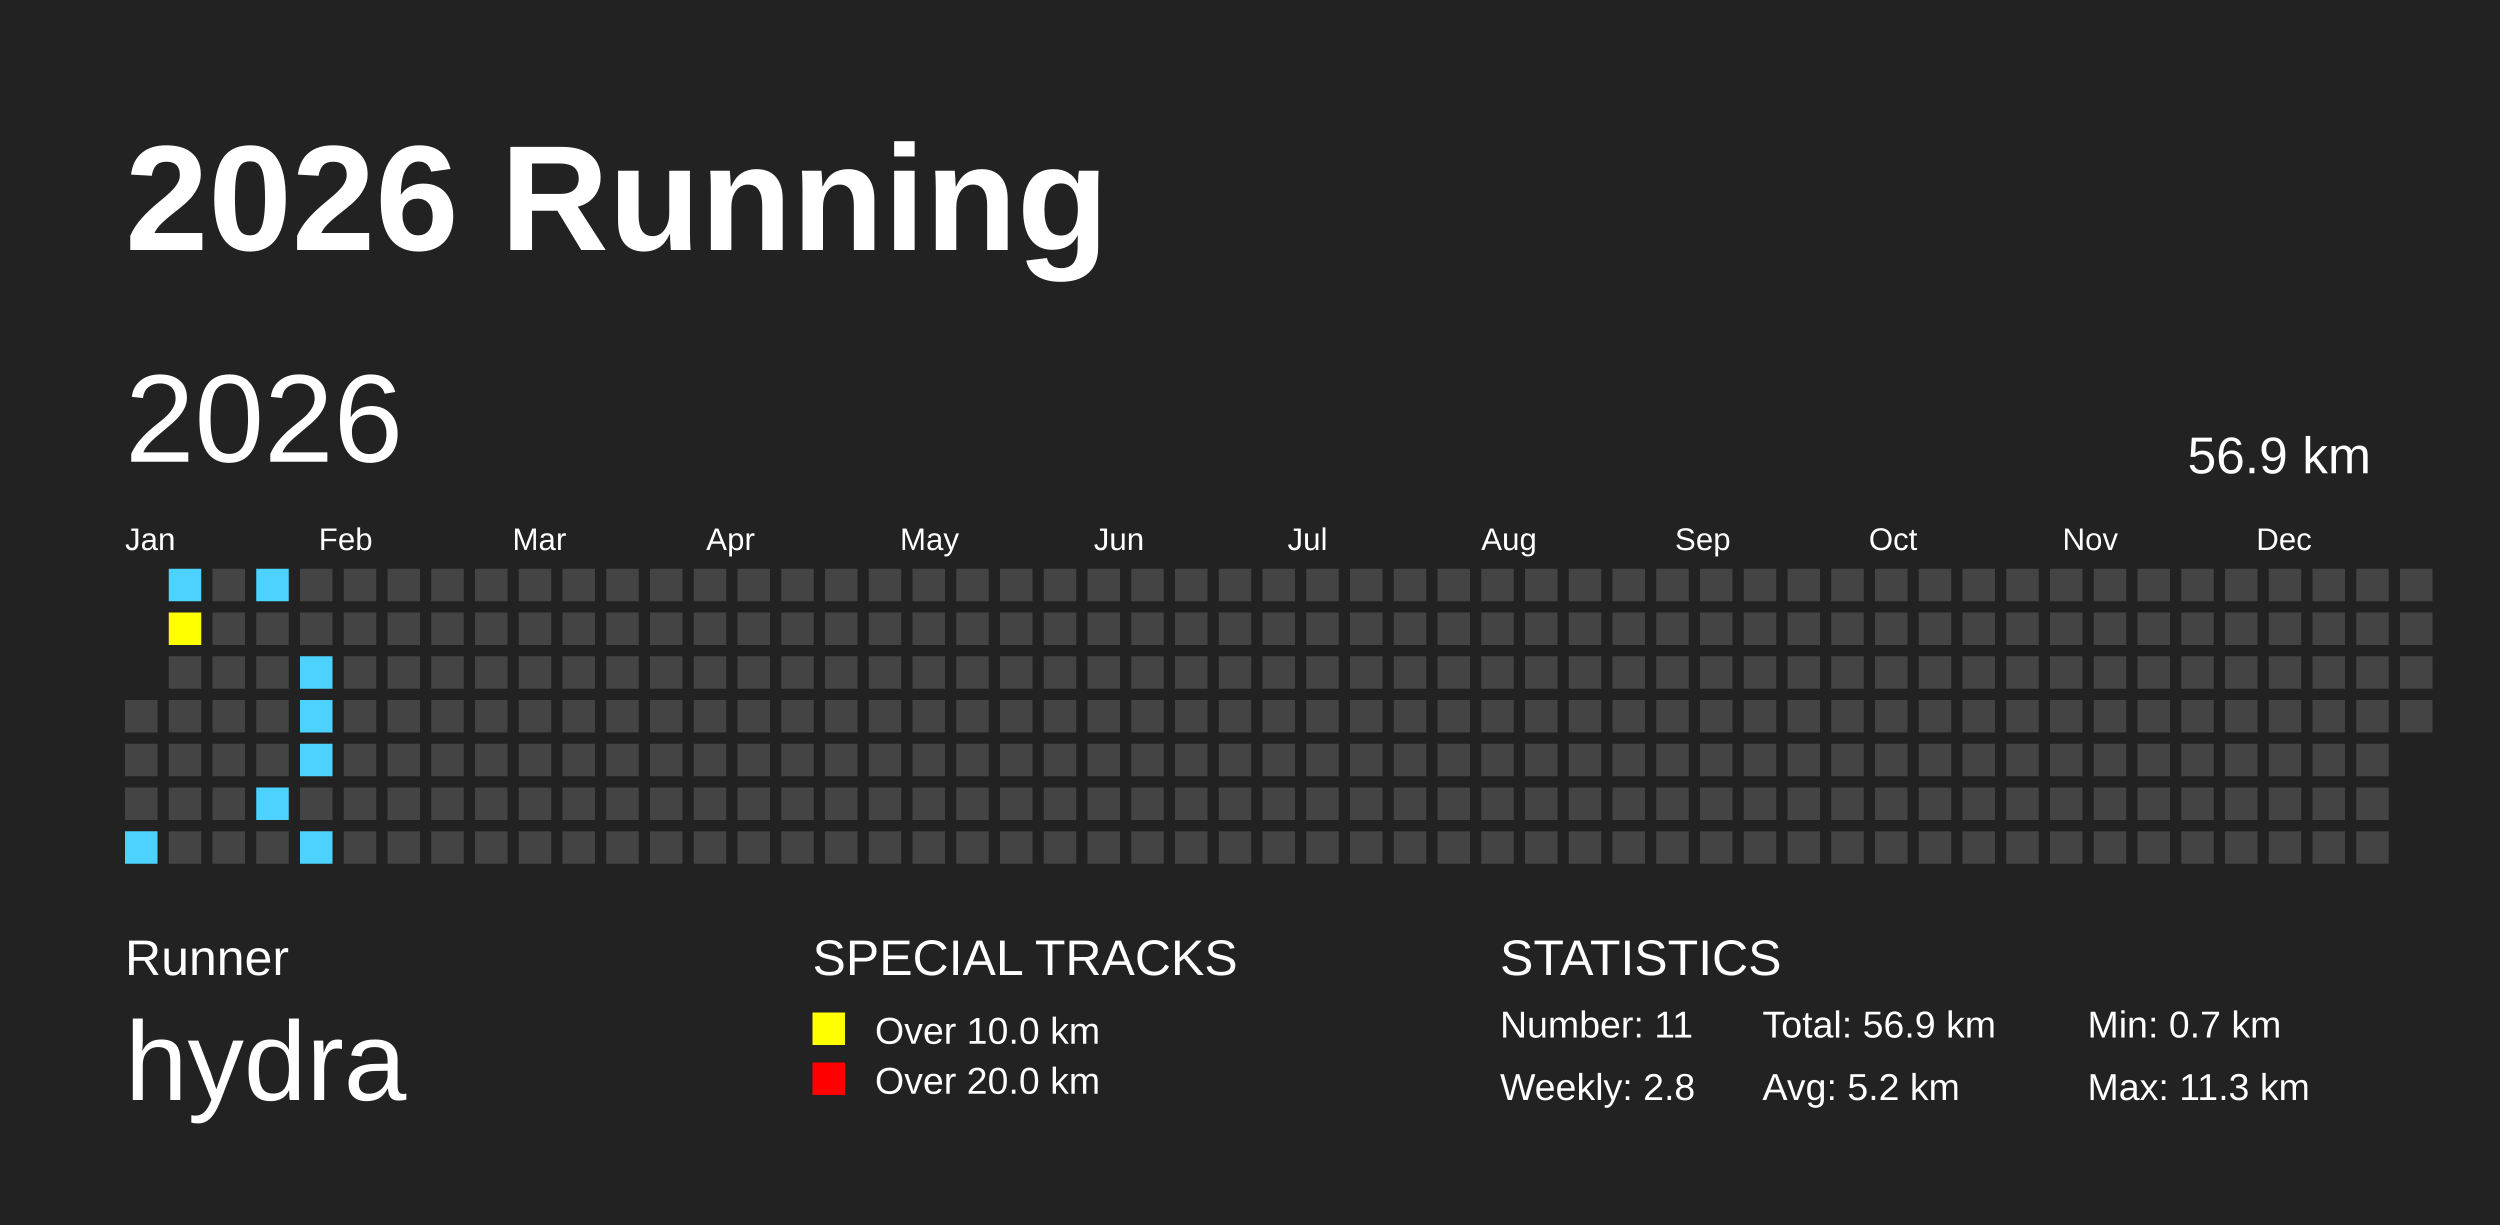
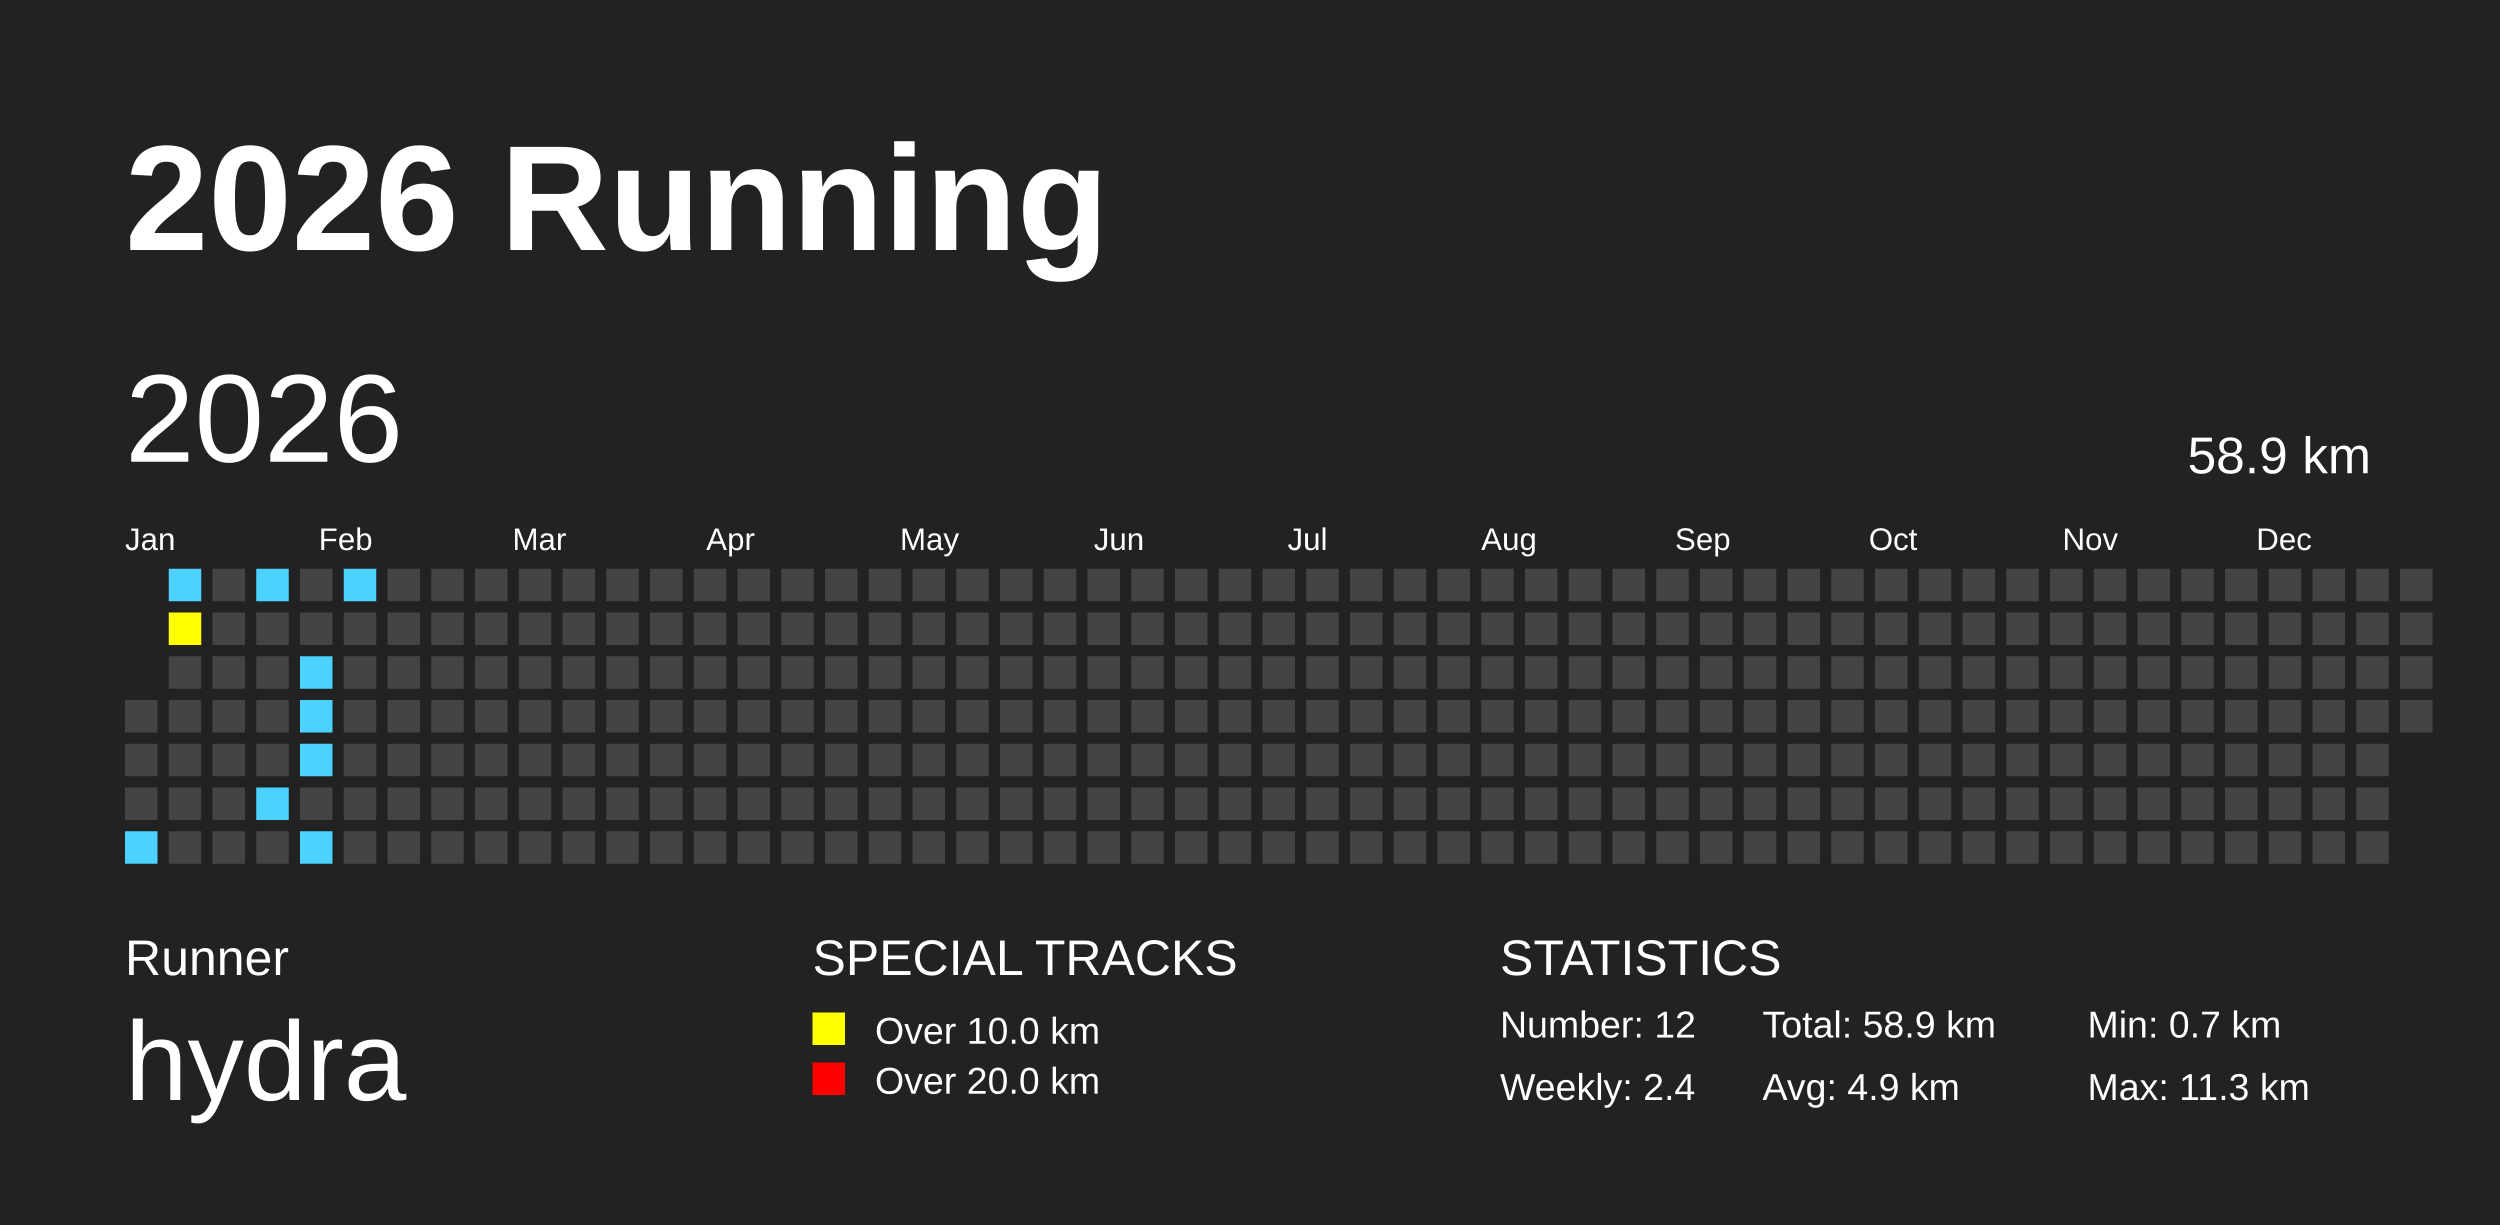
<svg xmlns="http://www.w3.org/2000/svg" baseProfile="full" height="98mm" version="1.1" viewBox="0,0,200,98" width="200mm">
  <defs />
  <rect fill="#222222" height="98" width="200" x="0" y="0" />
  <text fill="#FFFFFF" style="font-size:12px; font-family:Arial; font-weight:bold;" x="10" y="20">2026 Running</text>
  <text fill="#FFFFFF" style="font-size:4px; font-family:Arial" x="10" y="78">Runner</text>
  <text fill="#FFFFFF" style="font-size:9px; font-family:Arial" x="10" y="88">hydra</text>
  <text fill="#FFFFFF" style="font-size:4px; font-family:Arial" x="65" y="78">SPECIAL TRACKS</text>
  <rect fill="yellow" height="2.6" width="2.6" x="65" y="81" />
  <text fill="#FFFFFF" style="font-size:3px; font-family:Arial" x="70" y="83.5">Over 10.0 km</text>
  <rect fill="red" height="2.6" width="2.6" x="65" y="85" />
  <text fill="#FFFFFF" style="font-size:3px; font-family:Arial" x="70" y="87.5">Over 20.0 km</text>
  <text fill="#FFFFFF" style="font-size:4px; font-family:Arial" x="120" y="78">STATISTICS</text>
-   <text fill="#FFFFFF" style="font-size:3px; font-family:Arial" x="120" y="83">Number: 11</text>
-   <text fill="#FFFFFF" style="font-size:3px; font-family:Arial" x="120" y="88">Weekly: 2.8</text>
-   <text fill="#FFFFFF" style="font-size:3px; font-family:Arial" x="141" y="83">Total: 56.9 km</text>
-   <text fill="#FFFFFF" style="font-size:3px; font-family:Arial" x="141" y="88">Avg: 5.2 km</text>
+   <text fill="#FFFFFF" style="font-size:3px; font-family:Arial" x="120" y="83">Number: 12</text>
+   <text fill="#FFFFFF" style="font-size:3px; font-family:Arial" x="120" y="88">Weekly: 2.4</text>
+   <text fill="#FFFFFF" style="font-size:3px; font-family:Arial" x="141" y="83">Total: 58.9 km</text>
+   <text fill="#FFFFFF" style="font-size:3px; font-family:Arial" x="141" y="88">Avg: 4.9 km</text>
  <text fill="#FFFFFF" style="font-size:3px; font-family:Arial" x="167" y="83">Min: 0.7 km</text>
  <text fill="#FFFFFF" style="font-size:3px; font-family:Arial" x="167" y="88">Max: 11.3 km</text>
  <text dominant-baseline="hanging" fill="#FFFFFF" style="font-size:10.0px; font-family:Arial;" x="10" y="30">2026</text>
-   <text dominant-baseline="hanging" fill="#FFFFFF" style="font-size:4.125px; font-family:Arial;" x="175" y="35">56.9 km</text>
+   <text dominant-baseline="hanging" fill="#FFFFFF" style="font-size:4.125px; font-family:Arial;" x="175" y="35">58.9 km</text>
  <text fill="#FFFFFF" style="font-size:2.5px; font-family:Arial" x="10.0" y="44">Jan</text>
  <text fill="#FFFFFF" style="font-size:2.5px; font-family:Arial" x="25.5" y="44">Feb</text>
  <text fill="#FFFFFF" style="font-size:2.5px; font-family:Arial" x="41.0" y="44">Mar</text>
  <text fill="#FFFFFF" style="font-size:2.5px; font-family:Arial" x="56.5" y="44">Apr</text>
  <text fill="#FFFFFF" style="font-size:2.5px; font-family:Arial" x="72.0" y="44">May</text>
  <text fill="#FFFFFF" style="font-size:2.5px; font-family:Arial" x="87.5" y="44">Jun</text>
  <text fill="#FFFFFF" style="font-size:2.5px; font-family:Arial" x="103.0" y="44">Jul</text>
  <text fill="#FFFFFF" style="font-size:2.5px; font-family:Arial" x="118.5" y="44">Aug</text>
  <text fill="#FFFFFF" style="font-size:2.5px; font-family:Arial" x="134.0" y="44">Sep</text>
  <text fill="#FFFFFF" style="font-size:2.5px; font-family:Arial" x="149.5" y="44">Oct</text>
  <text fill="#FFFFFF" style="font-size:2.5px; font-family:Arial" x="165.0" y="44">Nov</text>
  <text fill="#FFFFFF" style="font-size:2.5px; font-family:Arial" x="180.5" y="44">Dec</text>
  <rect fill="#444444" height="2.6" width="2.6" x="10.0" y="56.0" />
  <rect fill="#444444" height="2.6" width="2.6" x="10.0" y="59.5" />
  <rect fill="#444444" height="2.6" width="2.6" x="10.0" y="63.0" />
  <rect fill="#4DD2FF" height="2.6" width="2.6" x="10.0" y="66.5" />
  <rect fill="#4DD2FF" height="2.6" width="2.6" x="13.5" y="45.5" />
  <rect fill="yellow" height="2.6" width="2.6" x="13.5" y="49.0" />
  <rect fill="#444444" height="2.6" width="2.6" x="13.5" y="52.5" />
  <rect fill="#444444" height="2.6" width="2.6" x="13.5" y="56.0" />
  <rect fill="#444444" height="2.6" width="2.6" x="13.5" y="59.5" />
  <rect fill="#444444" height="2.6" width="2.6" x="13.5" y="63.0" />
  <rect fill="#444444" height="2.6" width="2.6" x="13.5" y="66.5" />
  <rect fill="#444444" height="2.6" width="2.6" x="17.0" y="45.5" />
  <rect fill="#444444" height="2.6" width="2.6" x="17.0" y="49.0" />
  <rect fill="#444444" height="2.6" width="2.6" x="17.0" y="52.5" />
  <rect fill="#444444" height="2.6" width="2.6" x="17.0" y="56.0" />
  <rect fill="#444444" height="2.6" width="2.6" x="17.0" y="59.5" />
  <rect fill="#444444" height="2.6" width="2.6" x="17.0" y="63.0" />
  <rect fill="#444444" height="2.6" width="2.6" x="17.0" y="66.5" />
  <rect fill="#4DD2FF" height="2.6" width="2.6" x="20.5" y="45.5" />
  <rect fill="#444444" height="2.6" width="2.6" x="20.5" y="49.0" />
  <rect fill="#444444" height="2.6" width="2.6" x="20.5" y="52.5" />
  <rect fill="#444444" height="2.6" width="2.6" x="20.5" y="56.0" />
  <rect fill="#444444" height="2.6" width="2.6" x="20.5" y="59.5" />
  <rect fill="#4DD2FF" height="2.6" width="2.6" x="20.5" y="63.0" />
  <rect fill="#444444" height="2.6" width="2.6" x="20.5" y="66.5" />
  <rect fill="#444444" height="2.6" width="2.6" x="24.0" y="45.5" />
  <rect fill="#444444" height="2.6" width="2.6" x="24.0" y="49.0" />
  <rect fill="#4DD2FF" height="2.6" width="2.6" x="24.0" y="52.5" />
  <rect fill="#4DD2FF" height="2.6" width="2.6" x="24.0" y="56.0" />
  <rect fill="#4DD2FF" height="2.6" width="2.6" x="24.0" y="59.5" />
  <rect fill="#444444" height="2.6" width="2.6" x="24.0" y="63.0" />
  <rect fill="#4DD2FF" height="2.6" width="2.6" x="24.0" y="66.5" />
-   <rect fill="#444444" height="2.6" width="2.6" x="27.5" y="45.5" />
+   <rect fill="#4DD2FF" height="2.6" width="2.6" x="27.5" y="45.5" />
  <rect fill="#444444" height="2.6" width="2.6" x="27.5" y="49.0" />
  <rect fill="#444444" height="2.6" width="2.6" x="27.5" y="52.5" />
  <rect fill="#444444" height="2.6" width="2.6" x="27.5" y="56.0" />
  <rect fill="#444444" height="2.6" width="2.6" x="27.5" y="59.5" />
  <rect fill="#444444" height="2.6" width="2.6" x="27.5" y="63.0" />
  <rect fill="#444444" height="2.6" width="2.6" x="27.5" y="66.5" />
  <rect fill="#444444" height="2.6" width="2.6" x="31.0" y="45.5" />
  <rect fill="#444444" height="2.6" width="2.6" x="31.0" y="49.0" />
  <rect fill="#444444" height="2.6" width="2.6" x="31.0" y="52.5" />
  <rect fill="#444444" height="2.6" width="2.6" x="31.0" y="56.0" />
  <rect fill="#444444" height="2.6" width="2.6" x="31.0" y="59.5" />
  <rect fill="#444444" height="2.6" width="2.6" x="31.0" y="63.0" />
  <rect fill="#444444" height="2.6" width="2.6" x="31.0" y="66.5" />
  <rect fill="#444444" height="2.6" width="2.6" x="34.5" y="45.5" />
  <rect fill="#444444" height="2.6" width="2.6" x="34.5" y="49.0" />
  <rect fill="#444444" height="2.6" width="2.6" x="34.5" y="52.5" />
  <rect fill="#444444" height="2.6" width="2.6" x="34.5" y="56.0" />
  <rect fill="#444444" height="2.6" width="2.6" x="34.5" y="59.5" />
  <rect fill="#444444" height="2.6" width="2.6" x="34.5" y="63.0" />
  <rect fill="#444444" height="2.6" width="2.6" x="34.5" y="66.5" />
  <rect fill="#444444" height="2.6" width="2.6" x="38.0" y="45.5" />
  <rect fill="#444444" height="2.6" width="2.6" x="38.0" y="49.0" />
  <rect fill="#444444" height="2.6" width="2.6" x="38.0" y="52.5" />
  <rect fill="#444444" height="2.6" width="2.6" x="38.0" y="56.0" />
  <rect fill="#444444" height="2.6" width="2.6" x="38.0" y="59.5" />
  <rect fill="#444444" height="2.6" width="2.6" x="38.0" y="63.0" />
  <rect fill="#444444" height="2.6" width="2.6" x="38.0" y="66.5" />
  <rect fill="#444444" height="2.6" width="2.6" x="41.5" y="45.5" />
  <rect fill="#444444" height="2.6" width="2.6" x="41.5" y="49.0" />
  <rect fill="#444444" height="2.6" width="2.6" x="41.5" y="52.5" />
  <rect fill="#444444" height="2.6" width="2.6" x="41.5" y="56.0" />
  <rect fill="#444444" height="2.6" width="2.6" x="41.5" y="59.5" />
  <rect fill="#444444" height="2.6" width="2.6" x="41.5" y="63.0" />
  <rect fill="#444444" height="2.6" width="2.6" x="41.5" y="66.5" />
  <rect fill="#444444" height="2.6" width="2.6" x="45.0" y="45.5" />
  <rect fill="#444444" height="2.6" width="2.6" x="45.0" y="49.0" />
  <rect fill="#444444" height="2.6" width="2.6" x="45.0" y="52.5" />
  <rect fill="#444444" height="2.6" width="2.6" x="45.0" y="56.0" />
  <rect fill="#444444" height="2.6" width="2.6" x="45.0" y="59.5" />
  <rect fill="#444444" height="2.6" width="2.6" x="45.0" y="63.0" />
  <rect fill="#444444" height="2.6" width="2.6" x="45.0" y="66.5" />
  <rect fill="#444444" height="2.6" width="2.6" x="48.5" y="45.5" />
  <rect fill="#444444" height="2.6" width="2.6" x="48.5" y="49.0" />
  <rect fill="#444444" height="2.6" width="2.6" x="48.5" y="52.5" />
  <rect fill="#444444" height="2.6" width="2.6" x="48.5" y="56.0" />
  <rect fill="#444444" height="2.6" width="2.6" x="48.5" y="59.5" />
  <rect fill="#444444" height="2.6" width="2.6" x="48.5" y="63.0" />
  <rect fill="#444444" height="2.6" width="2.6" x="48.5" y="66.5" />
  <rect fill="#444444" height="2.6" width="2.6" x="52.0" y="45.5" />
  <rect fill="#444444" height="2.6" width="2.6" x="52.0" y="49.0" />
  <rect fill="#444444" height="2.6" width="2.6" x="52.0" y="52.5" />
  <rect fill="#444444" height="2.6" width="2.6" x="52.0" y="56.0" />
  <rect fill="#444444" height="2.6" width="2.6" x="52.0" y="59.5" />
  <rect fill="#444444" height="2.6" width="2.6" x="52.0" y="63.0" />
  <rect fill="#444444" height="2.6" width="2.6" x="52.0" y="66.5" />
  <rect fill="#444444" height="2.6" width="2.6" x="55.5" y="45.5" />
  <rect fill="#444444" height="2.6" width="2.6" x="55.5" y="49.0" />
  <rect fill="#444444" height="2.6" width="2.6" x="55.5" y="52.5" />
  <rect fill="#444444" height="2.6" width="2.6" x="55.5" y="56.0" />
  <rect fill="#444444" height="2.6" width="2.6" x="55.5" y="59.5" />
  <rect fill="#444444" height="2.6" width="2.6" x="55.5" y="63.0" />
  <rect fill="#444444" height="2.6" width="2.6" x="55.5" y="66.5" />
  <rect fill="#444444" height="2.6" width="2.6" x="59.0" y="45.5" />
  <rect fill="#444444" height="2.6" width="2.6" x="59.0" y="49.0" />
  <rect fill="#444444" height="2.6" width="2.6" x="59.0" y="52.5" />
  <rect fill="#444444" height="2.6" width="2.6" x="59.0" y="56.0" />
  <rect fill="#444444" height="2.6" width="2.6" x="59.0" y="59.5" />
  <rect fill="#444444" height="2.6" width="2.6" x="59.0" y="63.0" />
  <rect fill="#444444" height="2.6" width="2.6" x="59.0" y="66.5" />
  <rect fill="#444444" height="2.6" width="2.6" x="62.5" y="45.5" />
  <rect fill="#444444" height="2.6" width="2.6" x="62.5" y="49.0" />
  <rect fill="#444444" height="2.6" width="2.6" x="62.5" y="52.5" />
  <rect fill="#444444" height="2.6" width="2.6" x="62.5" y="56.0" />
  <rect fill="#444444" height="2.6" width="2.6" x="62.5" y="59.5" />
  <rect fill="#444444" height="2.6" width="2.6" x="62.5" y="63.0" />
  <rect fill="#444444" height="2.6" width="2.6" x="62.5" y="66.5" />
  <rect fill="#444444" height="2.6" width="2.6" x="66.0" y="45.5" />
  <rect fill="#444444" height="2.6" width="2.6" x="66.0" y="49.0" />
  <rect fill="#444444" height="2.6" width="2.6" x="66.0" y="52.5" />
  <rect fill="#444444" height="2.6" width="2.6" x="66.0" y="56.0" />
  <rect fill="#444444" height="2.6" width="2.6" x="66.0" y="59.5" />
  <rect fill="#444444" height="2.6" width="2.6" x="66.0" y="63.0" />
  <rect fill="#444444" height="2.6" width="2.6" x="66.0" y="66.5" />
  <rect fill="#444444" height="2.6" width="2.6" x="69.5" y="45.5" />
  <rect fill="#444444" height="2.6" width="2.6" x="69.5" y="49.0" />
  <rect fill="#444444" height="2.6" width="2.6" x="69.5" y="52.5" />
  <rect fill="#444444" height="2.6" width="2.6" x="69.5" y="56.0" />
  <rect fill="#444444" height="2.6" width="2.6" x="69.5" y="59.5" />
  <rect fill="#444444" height="2.6" width="2.6" x="69.5" y="63.0" />
  <rect fill="#444444" height="2.6" width="2.6" x="69.5" y="66.5" />
  <rect fill="#444444" height="2.6" width="2.6" x="73.0" y="45.5" />
  <rect fill="#444444" height="2.6" width="2.6" x="73.0" y="49.0" />
  <rect fill="#444444" height="2.6" width="2.6" x="73.0" y="52.5" />
  <rect fill="#444444" height="2.6" width="2.6" x="73.0" y="56.0" />
  <rect fill="#444444" height="2.6" width="2.6" x="73.0" y="59.5" />
  <rect fill="#444444" height="2.6" width="2.6" x="73.0" y="63.0" />
  <rect fill="#444444" height="2.6" width="2.6" x="73.0" y="66.5" />
  <rect fill="#444444" height="2.6" width="2.6" x="76.5" y="45.5" />
  <rect fill="#444444" height="2.6" width="2.6" x="76.5" y="49.0" />
  <rect fill="#444444" height="2.6" width="2.6" x="76.5" y="52.5" />
  <rect fill="#444444" height="2.6" width="2.6" x="76.5" y="56.0" />
  <rect fill="#444444" height="2.6" width="2.6" x="76.5" y="59.5" />
  <rect fill="#444444" height="2.6" width="2.6" x="76.5" y="63.0" />
  <rect fill="#444444" height="2.6" width="2.6" x="76.5" y="66.5" />
  <rect fill="#444444" height="2.6" width="2.6" x="80.0" y="45.5" />
  <rect fill="#444444" height="2.6" width="2.6" x="80.0" y="49.0" />
  <rect fill="#444444" height="2.6" width="2.6" x="80.0" y="52.5" />
  <rect fill="#444444" height="2.6" width="2.6" x="80.0" y="56.0" />
  <rect fill="#444444" height="2.6" width="2.6" x="80.0" y="59.5" />
  <rect fill="#444444" height="2.6" width="2.6" x="80.0" y="63.0" />
  <rect fill="#444444" height="2.6" width="2.6" x="80.0" y="66.5" />
  <rect fill="#444444" height="2.6" width="2.6" x="83.5" y="45.5" />
  <rect fill="#444444" height="2.6" width="2.6" x="83.5" y="49.0" />
  <rect fill="#444444" height="2.6" width="2.6" x="83.5" y="52.5" />
  <rect fill="#444444" height="2.6" width="2.6" x="83.5" y="56.0" />
  <rect fill="#444444" height="2.6" width="2.6" x="83.5" y="59.5" />
  <rect fill="#444444" height="2.6" width="2.6" x="83.5" y="63.0" />
  <rect fill="#444444" height="2.6" width="2.6" x="83.5" y="66.5" />
  <rect fill="#444444" height="2.6" width="2.6" x="87.0" y="45.5" />
  <rect fill="#444444" height="2.6" width="2.6" x="87.0" y="49.0" />
  <rect fill="#444444" height="2.6" width="2.6" x="87.0" y="52.5" />
  <rect fill="#444444" height="2.6" width="2.6" x="87.0" y="56.0" />
  <rect fill="#444444" height="2.6" width="2.6" x="87.0" y="59.5" />
  <rect fill="#444444" height="2.6" width="2.6" x="87.0" y="63.0" />
  <rect fill="#444444" height="2.6" width="2.6" x="87.0" y="66.5" />
  <rect fill="#444444" height="2.6" width="2.6" x="90.5" y="45.5" />
  <rect fill="#444444" height="2.6" width="2.6" x="90.5" y="49.0" />
  <rect fill="#444444" height="2.6" width="2.6" x="90.5" y="52.5" />
  <rect fill="#444444" height="2.6" width="2.6" x="90.5" y="56.0" />
  <rect fill="#444444" height="2.6" width="2.6" x="90.5" y="59.5" />
  <rect fill="#444444" height="2.6" width="2.6" x="90.5" y="63.0" />
  <rect fill="#444444" height="2.6" width="2.6" x="90.5" y="66.5" />
  <rect fill="#444444" height="2.6" width="2.6" x="94.0" y="45.5" />
  <rect fill="#444444" height="2.6" width="2.6" x="94.0" y="49.0" />
  <rect fill="#444444" height="2.6" width="2.6" x="94.0" y="52.5" />
  <rect fill="#444444" height="2.6" width="2.6" x="94.0" y="56.0" />
  <rect fill="#444444" height="2.6" width="2.6" x="94.0" y="59.5" />
  <rect fill="#444444" height="2.6" width="2.6" x="94.0" y="63.0" />
  <rect fill="#444444" height="2.6" width="2.6" x="94.0" y="66.5" />
  <rect fill="#444444" height="2.6" width="2.6" x="97.5" y="45.5" />
  <rect fill="#444444" height="2.6" width="2.6" x="97.5" y="49.0" />
  <rect fill="#444444" height="2.6" width="2.6" x="97.5" y="52.5" />
  <rect fill="#444444" height="2.6" width="2.6" x="97.5" y="56.0" />
  <rect fill="#444444" height="2.6" width="2.6" x="97.5" y="59.5" />
  <rect fill="#444444" height="2.6" width="2.6" x="97.5" y="63.0" />
  <rect fill="#444444" height="2.6" width="2.6" x="97.5" y="66.5" />
  <rect fill="#444444" height="2.6" width="2.6" x="101.0" y="45.5" />
  <rect fill="#444444" height="2.6" width="2.6" x="101.0" y="49.0" />
  <rect fill="#444444" height="2.6" width="2.6" x="101.0" y="52.5" />
  <rect fill="#444444" height="2.6" width="2.6" x="101.0" y="56.0" />
  <rect fill="#444444" height="2.6" width="2.6" x="101.0" y="59.5" />
  <rect fill="#444444" height="2.6" width="2.6" x="101.0" y="63.0" />
  <rect fill="#444444" height="2.6" width="2.6" x="101.0" y="66.5" />
  <rect fill="#444444" height="2.6" width="2.6" x="104.5" y="45.5" />
  <rect fill="#444444" height="2.6" width="2.6" x="104.5" y="49.0" />
  <rect fill="#444444" height="2.6" width="2.6" x="104.5" y="52.5" />
  <rect fill="#444444" height="2.6" width="2.6" x="104.5" y="56.0" />
  <rect fill="#444444" height="2.6" width="2.6" x="104.5" y="59.5" />
  <rect fill="#444444" height="2.6" width="2.6" x="104.5" y="63.0" />
  <rect fill="#444444" height="2.6" width="2.6" x="104.5" y="66.5" />
  <rect fill="#444444" height="2.6" width="2.6" x="108.0" y="45.5" />
  <rect fill="#444444" height="2.6" width="2.6" x="108.0" y="49.0" />
  <rect fill="#444444" height="2.6" width="2.6" x="108.0" y="52.5" />
  <rect fill="#444444" height="2.6" width="2.6" x="108.0" y="56.0" />
  <rect fill="#444444" height="2.6" width="2.6" x="108.0" y="59.5" />
  <rect fill="#444444" height="2.6" width="2.6" x="108.0" y="63.0" />
  <rect fill="#444444" height="2.6" width="2.6" x="108.0" y="66.5" />
  <rect fill="#444444" height="2.6" width="2.6" x="111.5" y="45.5" />
  <rect fill="#444444" height="2.6" width="2.6" x="111.5" y="49.0" />
  <rect fill="#444444" height="2.6" width="2.6" x="111.5" y="52.5" />
  <rect fill="#444444" height="2.6" width="2.6" x="111.5" y="56.0" />
  <rect fill="#444444" height="2.6" width="2.6" x="111.5" y="59.5" />
  <rect fill="#444444" height="2.6" width="2.6" x="111.5" y="63.0" />
  <rect fill="#444444" height="2.6" width="2.6" x="111.5" y="66.5" />
  <rect fill="#444444" height="2.6" width="2.6" x="115.0" y="45.5" />
  <rect fill="#444444" height="2.6" width="2.6" x="115.0" y="49.0" />
  <rect fill="#444444" height="2.6" width="2.6" x="115.0" y="52.5" />
  <rect fill="#444444" height="2.6" width="2.6" x="115.0" y="56.0" />
  <rect fill="#444444" height="2.6" width="2.6" x="115.0" y="59.5" />
  <rect fill="#444444" height="2.6" width="2.6" x="115.0" y="63.0" />
  <rect fill="#444444" height="2.6" width="2.6" x="115.0" y="66.5" />
  <rect fill="#444444" height="2.6" width="2.6" x="118.5" y="45.5" />
  <rect fill="#444444" height="2.6" width="2.6" x="118.5" y="49.0" />
  <rect fill="#444444" height="2.6" width="2.6" x="118.5" y="52.5" />
  <rect fill="#444444" height="2.6" width="2.6" x="118.5" y="56.0" />
  <rect fill="#444444" height="2.6" width="2.6" x="118.5" y="59.5" />
  <rect fill="#444444" height="2.6" width="2.6" x="118.5" y="63.0" />
  <rect fill="#444444" height="2.6" width="2.6" x="118.5" y="66.5" />
  <rect fill="#444444" height="2.6" width="2.6" x="122.0" y="45.5" />
  <rect fill="#444444" height="2.6" width="2.6" x="122.0" y="49.0" />
  <rect fill="#444444" height="2.6" width="2.6" x="122.0" y="52.5" />
  <rect fill="#444444" height="2.6" width="2.6" x="122.0" y="56.0" />
  <rect fill="#444444" height="2.6" width="2.6" x="122.0" y="59.5" />
  <rect fill="#444444" height="2.6" width="2.6" x="122.0" y="63.0" />
  <rect fill="#444444" height="2.6" width="2.6" x="122.0" y="66.5" />
  <rect fill="#444444" height="2.6" width="2.6" x="125.5" y="45.5" />
  <rect fill="#444444" height="2.6" width="2.6" x="125.5" y="49.0" />
  <rect fill="#444444" height="2.6" width="2.6" x="125.5" y="52.5" />
  <rect fill="#444444" height="2.6" width="2.6" x="125.5" y="56.0" />
  <rect fill="#444444" height="2.6" width="2.6" x="125.5" y="59.5" />
  <rect fill="#444444" height="2.6" width="2.6" x="125.5" y="63.0" />
  <rect fill="#444444" height="2.6" width="2.6" x="125.5" y="66.5" />
  <rect fill="#444444" height="2.6" width="2.6" x="129.0" y="45.5" />
  <rect fill="#444444" height="2.6" width="2.6" x="129.0" y="49.0" />
  <rect fill="#444444" height="2.6" width="2.6" x="129.0" y="52.5" />
  <rect fill="#444444" height="2.6" width="2.6" x="129.0" y="56.0" />
  <rect fill="#444444" height="2.6" width="2.6" x="129.0" y="59.5" />
  <rect fill="#444444" height="2.6" width="2.6" x="129.0" y="63.0" />
  <rect fill="#444444" height="2.6" width="2.6" x="129.0" y="66.5" />
  <rect fill="#444444" height="2.6" width="2.6" x="132.5" y="45.5" />
  <rect fill="#444444" height="2.6" width="2.6" x="132.5" y="49.0" />
  <rect fill="#444444" height="2.6" width="2.6" x="132.5" y="52.5" />
  <rect fill="#444444" height="2.6" width="2.6" x="132.5" y="56.0" />
  <rect fill="#444444" height="2.6" width="2.6" x="132.5" y="59.5" />
  <rect fill="#444444" height="2.6" width="2.6" x="132.5" y="63.0" />
  <rect fill="#444444" height="2.6" width="2.6" x="132.5" y="66.5" />
  <rect fill="#444444" height="2.6" width="2.6" x="136.0" y="45.5" />
  <rect fill="#444444" height="2.6" width="2.6" x="136.0" y="49.0" />
  <rect fill="#444444" height="2.6" width="2.6" x="136.0" y="52.5" />
  <rect fill="#444444" height="2.6" width="2.6" x="136.0" y="56.0" />
  <rect fill="#444444" height="2.6" width="2.6" x="136.0" y="59.5" />
  <rect fill="#444444" height="2.6" width="2.6" x="136.0" y="63.0" />
  <rect fill="#444444" height="2.6" width="2.6" x="136.0" y="66.5" />
  <rect fill="#444444" height="2.6" width="2.6" x="139.5" y="45.5" />
  <rect fill="#444444" height="2.6" width="2.6" x="139.5" y="49.0" />
  <rect fill="#444444" height="2.6" width="2.6" x="139.5" y="52.5" />
  <rect fill="#444444" height="2.6" width="2.6" x="139.5" y="56.0" />
  <rect fill="#444444" height="2.6" width="2.6" x="139.5" y="59.5" />
  <rect fill="#444444" height="2.6" width="2.6" x="139.5" y="63.0" />
  <rect fill="#444444" height="2.6" width="2.6" x="139.5" y="66.5" />
  <rect fill="#444444" height="2.6" width="2.6" x="143.0" y="45.5" />
  <rect fill="#444444" height="2.6" width="2.6" x="143.0" y="49.0" />
  <rect fill="#444444" height="2.6" width="2.6" x="143.0" y="52.5" />
  <rect fill="#444444" height="2.6" width="2.6" x="143.0" y="56.0" />
  <rect fill="#444444" height="2.6" width="2.6" x="143.0" y="59.5" />
  <rect fill="#444444" height="2.6" width="2.6" x="143.0" y="63.0" />
  <rect fill="#444444" height="2.6" width="2.6" x="143.0" y="66.5" />
  <rect fill="#444444" height="2.6" width="2.6" x="146.5" y="45.5" />
  <rect fill="#444444" height="2.6" width="2.6" x="146.5" y="49.0" />
  <rect fill="#444444" height="2.6" width="2.6" x="146.5" y="52.5" />
  <rect fill="#444444" height="2.6" width="2.6" x="146.5" y="56.0" />
  <rect fill="#444444" height="2.6" width="2.6" x="146.5" y="59.5" />
  <rect fill="#444444" height="2.6" width="2.6" x="146.5" y="63.0" />
  <rect fill="#444444" height="2.6" width="2.6" x="146.5" y="66.5" />
  <rect fill="#444444" height="2.6" width="2.6" x="150.0" y="45.5" />
  <rect fill="#444444" height="2.6" width="2.6" x="150.0" y="49.0" />
  <rect fill="#444444" height="2.6" width="2.6" x="150.0" y="52.5" />
  <rect fill="#444444" height="2.6" width="2.6" x="150.0" y="56.0" />
  <rect fill="#444444" height="2.6" width="2.6" x="150.0" y="59.5" />
  <rect fill="#444444" height="2.6" width="2.6" x="150.0" y="63.0" />
  <rect fill="#444444" height="2.6" width="2.6" x="150.0" y="66.5" />
  <rect fill="#444444" height="2.6" width="2.6" x="153.5" y="45.5" />
  <rect fill="#444444" height="2.6" width="2.6" x="153.5" y="49.0" />
  <rect fill="#444444" height="2.6" width="2.6" x="153.5" y="52.5" />
  <rect fill="#444444" height="2.6" width="2.6" x="153.5" y="56.0" />
  <rect fill="#444444" height="2.6" width="2.6" x="153.5" y="59.5" />
  <rect fill="#444444" height="2.6" width="2.6" x="153.5" y="63.0" />
  <rect fill="#444444" height="2.6" width="2.6" x="153.5" y="66.5" />
  <rect fill="#444444" height="2.6" width="2.6" x="157.0" y="45.5" />
  <rect fill="#444444" height="2.6" width="2.6" x="157.0" y="49.0" />
  <rect fill="#444444" height="2.6" width="2.6" x="157.0" y="52.5" />
  <rect fill="#444444" height="2.6" width="2.6" x="157.0" y="56.0" />
  <rect fill="#444444" height="2.6" width="2.6" x="157.0" y="59.5" />
  <rect fill="#444444" height="2.6" width="2.6" x="157.0" y="63.0" />
  <rect fill="#444444" height="2.6" width="2.6" x="157.0" y="66.5" />
  <rect fill="#444444" height="2.6" width="2.6" x="160.5" y="45.5" />
  <rect fill="#444444" height="2.6" width="2.6" x="160.5" y="49.0" />
  <rect fill="#444444" height="2.6" width="2.6" x="160.5" y="52.5" />
  <rect fill="#444444" height="2.6" width="2.6" x="160.5" y="56.0" />
  <rect fill="#444444" height="2.6" width="2.6" x="160.5" y="59.5" />
  <rect fill="#444444" height="2.6" width="2.6" x="160.5" y="63.0" />
  <rect fill="#444444" height="2.6" width="2.6" x="160.5" y="66.5" />
  <rect fill="#444444" height="2.6" width="2.6" x="164.0" y="45.5" />
  <rect fill="#444444" height="2.6" width="2.6" x="164.0" y="49.0" />
  <rect fill="#444444" height="2.6" width="2.6" x="164.0" y="52.5" />
  <rect fill="#444444" height="2.6" width="2.6" x="164.0" y="56.0" />
  <rect fill="#444444" height="2.6" width="2.6" x="164.0" y="59.5" />
  <rect fill="#444444" height="2.6" width="2.6" x="164.0" y="63.0" />
  <rect fill="#444444" height="2.6" width="2.6" x="164.0" y="66.5" />
  <rect fill="#444444" height="2.6" width="2.6" x="167.5" y="45.5" />
  <rect fill="#444444" height="2.6" width="2.6" x="167.5" y="49.0" />
  <rect fill="#444444" height="2.6" width="2.6" x="167.5" y="52.5" />
  <rect fill="#444444" height="2.6" width="2.6" x="167.5" y="56.0" />
  <rect fill="#444444" height="2.6" width="2.6" x="167.5" y="59.5" />
  <rect fill="#444444" height="2.6" width="2.6" x="167.5" y="63.0" />
  <rect fill="#444444" height="2.6" width="2.6" x="167.5" y="66.5" />
  <rect fill="#444444" height="2.6" width="2.6" x="171.0" y="45.5" />
  <rect fill="#444444" height="2.6" width="2.6" x="171.0" y="49.0" />
  <rect fill="#444444" height="2.6" width="2.6" x="171.0" y="52.5" />
  <rect fill="#444444" height="2.6" width="2.6" x="171.0" y="56.0" />
  <rect fill="#444444" height="2.6" width="2.6" x="171.0" y="59.5" />
  <rect fill="#444444" height="2.6" width="2.6" x="171.0" y="63.0" />
  <rect fill="#444444" height="2.6" width="2.6" x="171.0" y="66.5" />
  <rect fill="#444444" height="2.6" width="2.6" x="174.5" y="45.5" />
  <rect fill="#444444" height="2.6" width="2.6" x="174.5" y="49.0" />
  <rect fill="#444444" height="2.6" width="2.6" x="174.5" y="52.5" />
  <rect fill="#444444" height="2.6" width="2.6" x="174.5" y="56.0" />
  <rect fill="#444444" height="2.6" width="2.6" x="174.5" y="59.5" />
  <rect fill="#444444" height="2.6" width="2.6" x="174.5" y="63.0" />
  <rect fill="#444444" height="2.6" width="2.6" x="174.5" y="66.5" />
  <rect fill="#444444" height="2.6" width="2.6" x="178.0" y="45.5" />
  <rect fill="#444444" height="2.6" width="2.6" x="178.0" y="49.0" />
  <rect fill="#444444" height="2.6" width="2.6" x="178.0" y="52.5" />
  <rect fill="#444444" height="2.6" width="2.6" x="178.0" y="56.0" />
  <rect fill="#444444" height="2.6" width="2.6" x="178.0" y="59.5" />
  <rect fill="#444444" height="2.6" width="2.6" x="178.0" y="63.0" />
  <rect fill="#444444" height="2.6" width="2.6" x="178.0" y="66.5" />
  <rect fill="#444444" height="2.6" width="2.6" x="181.5" y="45.5" />
  <rect fill="#444444" height="2.6" width="2.6" x="181.5" y="49.0" />
  <rect fill="#444444" height="2.6" width="2.6" x="181.5" y="52.5" />
  <rect fill="#444444" height="2.6" width="2.6" x="181.5" y="56.0" />
  <rect fill="#444444" height="2.6" width="2.6" x="181.5" y="59.5" />
  <rect fill="#444444" height="2.6" width="2.6" x="181.5" y="63.0" />
  <rect fill="#444444" height="2.6" width="2.6" x="181.5" y="66.5" />
  <rect fill="#444444" height="2.6" width="2.6" x="185.0" y="45.5" />
  <rect fill="#444444" height="2.6" width="2.6" x="185.0" y="49.0" />
  <rect fill="#444444" height="2.6" width="2.6" x="185.0" y="52.5" />
  <rect fill="#444444" height="2.6" width="2.6" x="185.0" y="56.0" />
  <rect fill="#444444" height="2.6" width="2.6" x="185.0" y="59.5" />
  <rect fill="#444444" height="2.6" width="2.6" x="185.0" y="63.0" />
  <rect fill="#444444" height="2.6" width="2.6" x="185.0" y="66.5" />
  <rect fill="#444444" height="2.6" width="2.6" x="188.5" y="45.5" />
  <rect fill="#444444" height="2.6" width="2.6" x="188.5" y="49.0" />
  <rect fill="#444444" height="2.6" width="2.6" x="188.5" y="52.5" />
  <rect fill="#444444" height="2.6" width="2.6" x="188.5" y="56.0" />
  <rect fill="#444444" height="2.6" width="2.6" x="188.5" y="59.5" />
  <rect fill="#444444" height="2.6" width="2.6" x="188.5" y="63.0" />
  <rect fill="#444444" height="2.6" width="2.6" x="188.5" y="66.5" />
  <rect fill="#444444" height="2.6" width="2.6" x="192.0" y="45.5" />
  <rect fill="#444444" height="2.6" width="2.6" x="192.0" y="49.0" />
  <rect fill="#444444" height="2.6" width="2.6" x="192.0" y="52.5" />
  <rect fill="#444444" height="2.6" width="2.6" x="192.0" y="56.0" />
</svg>
